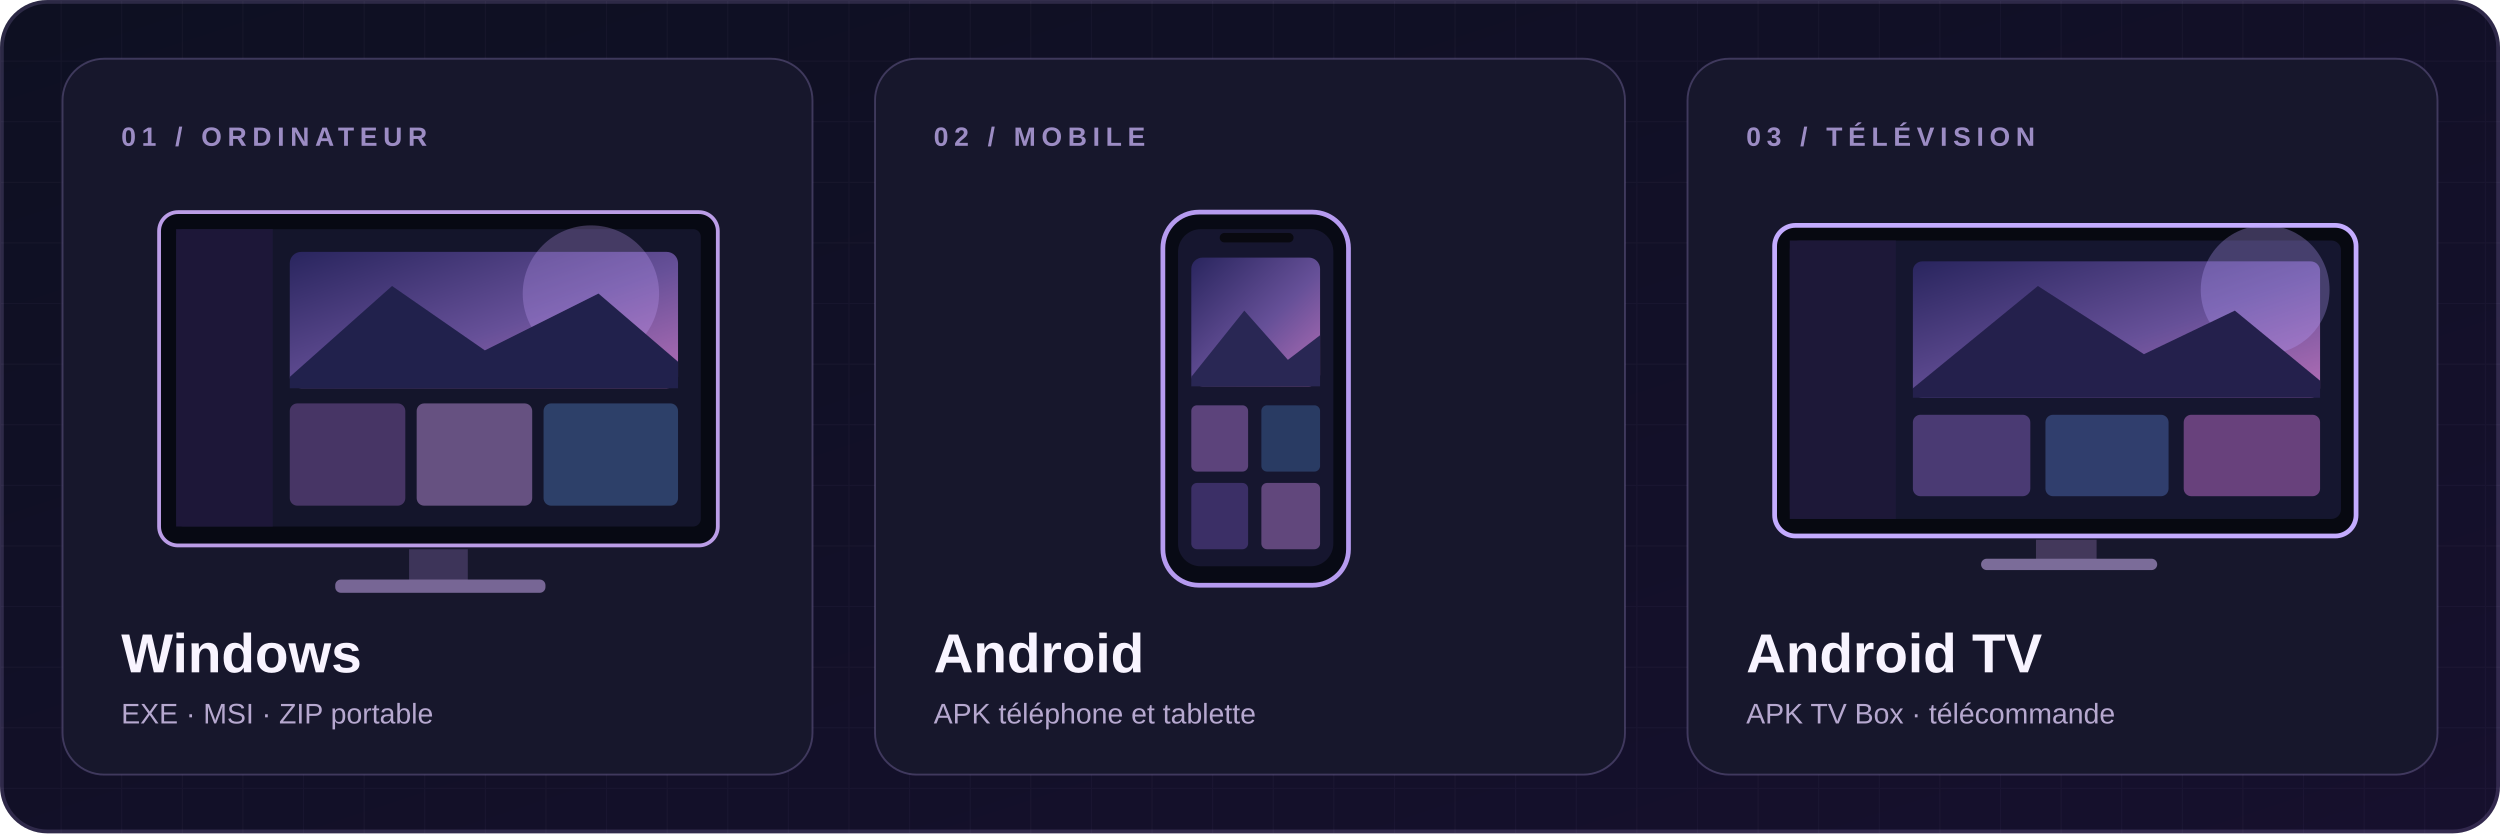
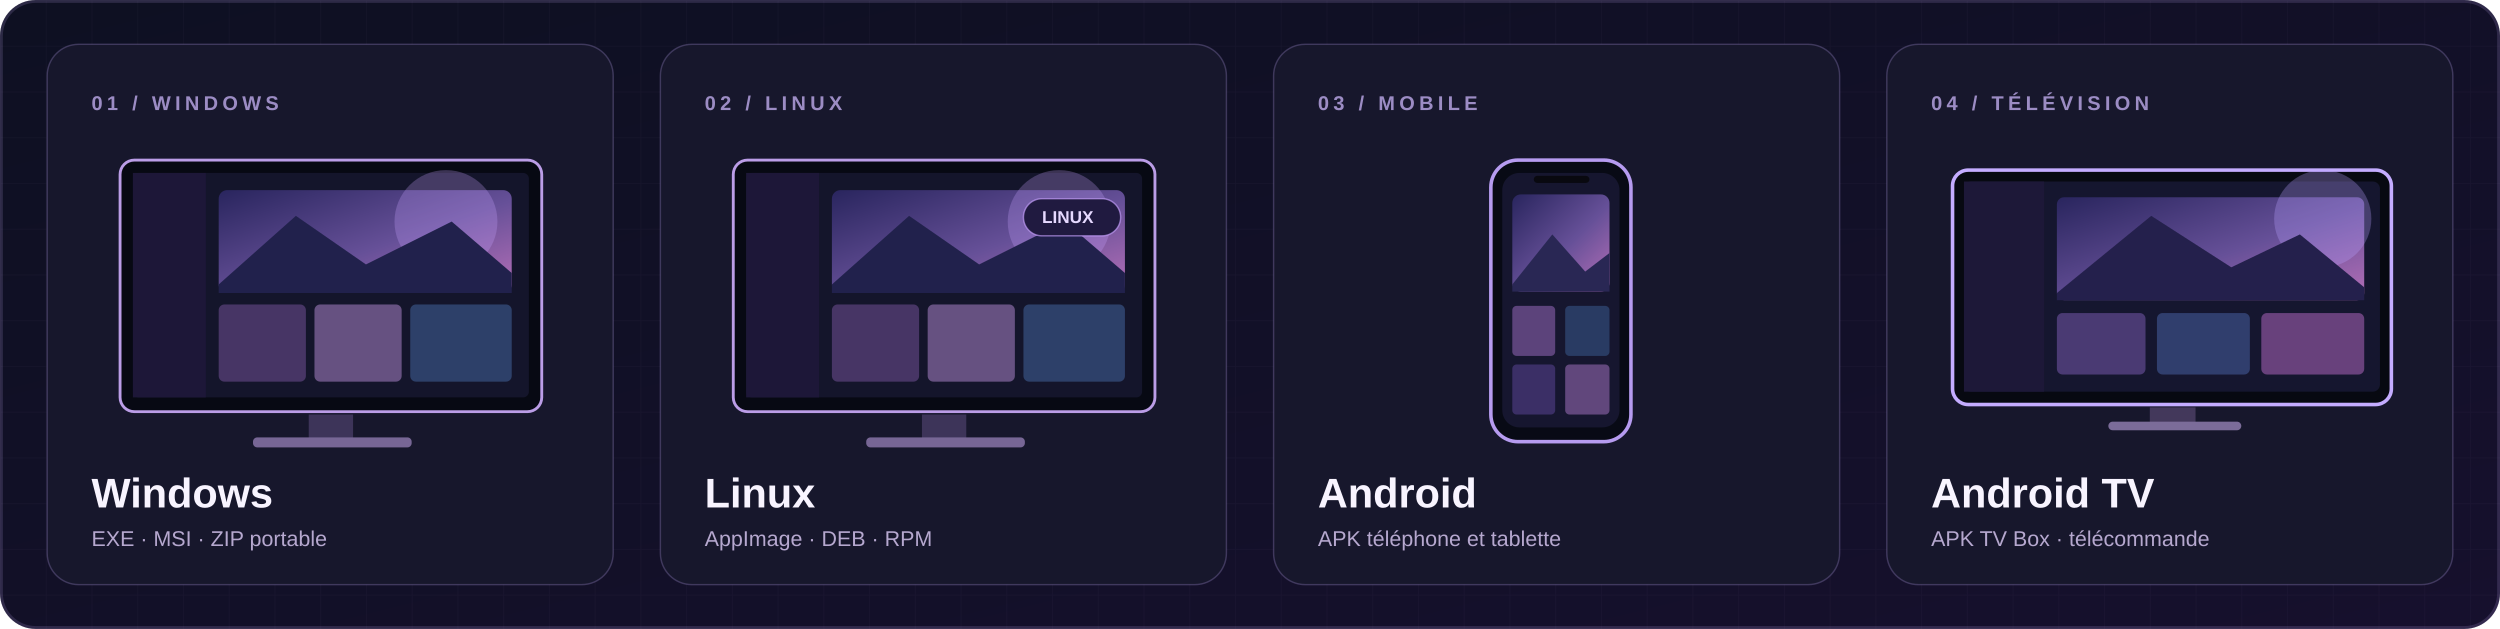
- <svg xmlns="http://www.w3.org/2000/svg" width="1320" height="440" viewBox="0 0 1320 440" role="img" aria-labelledby="pt pd">
+ <svg xmlns="http://www.w3.org/2000/svg" width="1749" height="440" viewBox="0 0 1749 440" role="img" aria-labelledby="pt pd">
  <defs>
    <linearGradient id="base" x1="0" y1="0" x2="1" y2="1">
      <stop stop-color="#0E1022" />
      <stop offset="1" stop-color="#16102D" />
    </linearGradient>
    <linearGradient id="s" x1="0" y1="0" x2="1" y2="1">
      <stop stop-color="#29255E" />
      <stop offset=".55" stop-color="#665098" />
      <stop offset="1" stop-color="#B56FB7" />
    </linearGradient>
    <linearGradient id="g" x1="0" y1="0" x2="1" y2="0">
      <stop stop-color="#C3A0FF" />
      <stop offset="1" stop-color="#7D8DFF" />
    </linearGradient>
    <pattern id="p" width="32" height="32" patternUnits="userSpaceOnUse">
      <path d="M32 0H0V32" stroke="#D1C0FF" stroke-opacity=".035" fill="none" />
    </pattern>
  </defs>
-   <rect width="1320" height="440" rx="25" fill="url(#base)" />
-   <rect width="1320" height="440" rx="25" fill="url(#p)" />
+   <rect width="1749" height="440" rx="25" fill="url(#base)" />
+   <rect width="1749" height="440" rx="25" fill="url(#p)" />
  <g font-family="Arial,Helvetica,sans-serif">
    <rect x="33" y="31" width="396" height="378" rx="22" fill="#17172C" stroke="#A491D7" stroke-opacity=".3" />
    <rect x="462" y="31" width="396" height="378" rx="22" fill="#17172C" stroke="#A491D7" stroke-opacity=".3" />
    <rect x="891" y="31" width="396" height="378" rx="22" fill="#17172C" stroke="#A491D7" stroke-opacity=".3" />
-     <text x="64" y="77" font-size="14" font-weight="700" letter-spacing="3" fill="#9C8CC4">01 / ORDINATEUR</text>
-     <text x="493" y="77" font-size="14" font-weight="700" letter-spacing="3" fill="#9C8CC4">02 / MOBILE</text>
-     <text x="922" y="77" font-size="14" font-weight="700" letter-spacing="3" fill="#9C8CC4">03 / TÉLÉVISION</text>
+     <rect x="1320" y="31" width="396" height="378" rx="22" fill="#17172C" stroke="#A491D7" stroke-opacity=".3" />
+     <text x="64" y="77" font-size="14" font-weight="700" letter-spacing="3" fill="#9C8CC4">01 / WINDOWS</text>
+     <text x="493" y="77" font-size="14" font-weight="700" letter-spacing="3" fill="#9C8CC4">02 / LINUX</text>
+     <text x="922" y="77" font-size="14" font-weight="700" letter-spacing="3" fill="#9C8CC4">03 / MOBILE</text>
+     <text x="1351" y="77" font-size="14" font-weight="700" letter-spacing="3" fill="#9C8CC4">04 / TÉLÉVISION</text>
    <g>
      <rect x="84" y="112" width="295" height="176" rx="10" fill="#070913" stroke="#BB9DE7" stroke-width="2" />
      <rect x="93" y="121" width="277" height="157" rx="4" fill="#14152B" />
      <rect x="93" y="121" width="51" height="157" fill="#1D1738" />
      <rect x="153" y="133" width="205" height="72" rx="6" fill="url(#s)" />
      <circle cx="312" cy="155" r="36" fill="#CAA5FF" fill-opacity=".27" />
      <path d="M153 199L207 151 256 185 316 155 358 191V205H153Z" fill="#21214C" />
      <rect x="153" y="213" width="61" height="54" rx="4" fill="#473565" />
      <rect x="220" y="213" width="61" height="54" rx="4" fill="#665181" />
      <rect x="287" y="213" width="71" height="54" rx="4" fill="#2D4069" />
      <rect x="216" y="290" width="31" height="18" fill="#3D3459" />
      <rect x="177" y="306" width="111" height="7" rx="3" fill="#776695" />
    </g>
-     <g>
+     <g transform="translate(429 0)">
+       <rect x="84" y="112" width="295" height="176" rx="10" fill="#070913" stroke="#BB9DE7" stroke-width="2" />
+       <rect x="93" y="121" width="277" height="157" rx="4" fill="#14152B" />
+       <rect x="93" y="121" width="51" height="157" fill="#1D1738" />
+       <rect x="153" y="133" width="205" height="72" rx="6" fill="url(#s)" />
+       <circle cx="312" cy="155" r="36" fill="#CAA5FF" fill-opacity=".27" />
+       <path d="M153 199L207 151 256 185 316 155 358 191V205H153Z" fill="#21214C" />
+       <rect x="153" y="213" width="61" height="54" rx="4" fill="#473565" />
+       <rect x="220" y="213" width="61" height="54" rx="4" fill="#665181" />
+       <rect x="287" y="213" width="71" height="54" rx="4" fill="#2D4069" />
+       <rect x="216" y="290" width="31" height="18" fill="#3D3459" />
+       <rect x="177" y="306" width="111" height="7" rx="3" fill="#776695" />
+       <rect x="287" y="139" width="68" height="26" rx="13" fill="#201A40" stroke="#C8A2FF" stroke-opacity=".65" />
+       <text x="300" y="156" fill="#E6D9FF" font-size="12" font-weight="800">LINUX</text>
+     </g>
+     <g transform="translate(429 0)">
      <rect x="614" y="112" width="98" height="197" rx="19" fill="#080A15" stroke="#B69BF0" stroke-width="2.5" />
      <rect x="622" y="121" width="82" height="178" rx="12" fill="#16162F" />
      <rect x="644" y="123" width="39" height="5" rx="2.5" fill="#090910" />
      <rect x="629" y="136" width="68" height="68" rx="6" fill="url(#s)" />
      <path d="M629 199L657 164 680 190 697 177V204H629Z" fill="#292754" />
      <rect x="629" y="214" width="30" height="35" rx="3" fill="#5C437B" />
      <rect x="666" y="214" width="31" height="35" rx="3" fill="#293B63" />
      <rect x="629" y="255" width="30" height="35" rx="3" fill="#3B2F66" />
      <rect x="666" y="255" width="31" height="35" rx="3" fill="#61477C" />
    </g>
-     <g>
+     <g transform="translate(429 0)">
      <rect x="937" y="119" width="307" height="164" rx="11" fill="#070911" stroke="#C4ACFF" stroke-width="2.5" />
      <rect x="945" y="127" width="291" height="147" rx="5" fill="#15162F" />
      <rect x="945" y="127" width="56" height="147" fill="#1D1838" />
      <rect x="1010" y="138" width="215" height="72" rx="5" fill="url(#s)" />
      <circle cx="1196" cy="153" r="34" fill="#B9A2FF" fill-opacity=".3" />
      <path d="M1010 205L1076 151 1132 187 1180 164 1225 201V210H1010Z" fill="#24204C" />
      <rect x="1010" y="219" width="62" height="43" rx="4" fill="#4A3A73" />
      <rect x="1080" y="219" width="65" height="43" rx="4" fill="#303E6D" />
      <rect x="1153" y="219" width="72" height="43" rx="4" fill="#68417C" />
      <rect x="1075" y="285" width="32" height="12" fill="#43385B" />
      <rect x="1046" y="295" width="93" height="6" rx="3" fill="#7B6C99" />
    </g>
    <text x="64" y="355" font-size="29" font-weight="800" fill="#F8F4FF">Windows</text>
    <text x="64" y="382" font-size="15" fill="#B6A8CF">EXE · MSI · ZIP portable</text>
-     <text x="493" y="355" font-size="29" font-weight="800" fill="#F8F4FF">Android</text>
-     <text x="493" y="382" font-size="15" fill="#B6A8CF">APK téléphone et tablette</text>
-     <text x="922" y="355" font-size="29" font-weight="800" fill="#F8F4FF">Android TV</text>
-     <text x="922" y="382" font-size="15" fill="#B6A8CF">APK TV Box · télécommande</text>
+     <text x="493" y="355" font-size="29" font-weight="800" fill="#F8F4FF">Linux</text>
+     <text x="493" y="382" font-size="15" fill="#B6A8CF">AppImage · DEB · RPM</text>
+     <text x="922" y="355" font-size="29" font-weight="800" fill="#F8F4FF">Android</text>
+     <text x="922" y="382" font-size="15" fill="#B6A8CF">APK téléphone et tablette</text>
+     <text x="1351" y="355" font-size="29" font-weight="800" fill="#F8F4FF">Android TV</text>
+     <text x="1351" y="382" font-size="15" fill="#B6A8CF">APK TV Box · télécommande</text>
  </g>
-   <rect x="1" y="1" width="1318" height="438" rx="24" stroke="#C8AFFF" stroke-opacity=".16" stroke-width="2" fill="none" />
+   <rect x="1" y="1" width="1747" height="438" rx="24" stroke="#C8AFFF" stroke-opacity=".16" stroke-width="2" fill="none" />
</svg>
